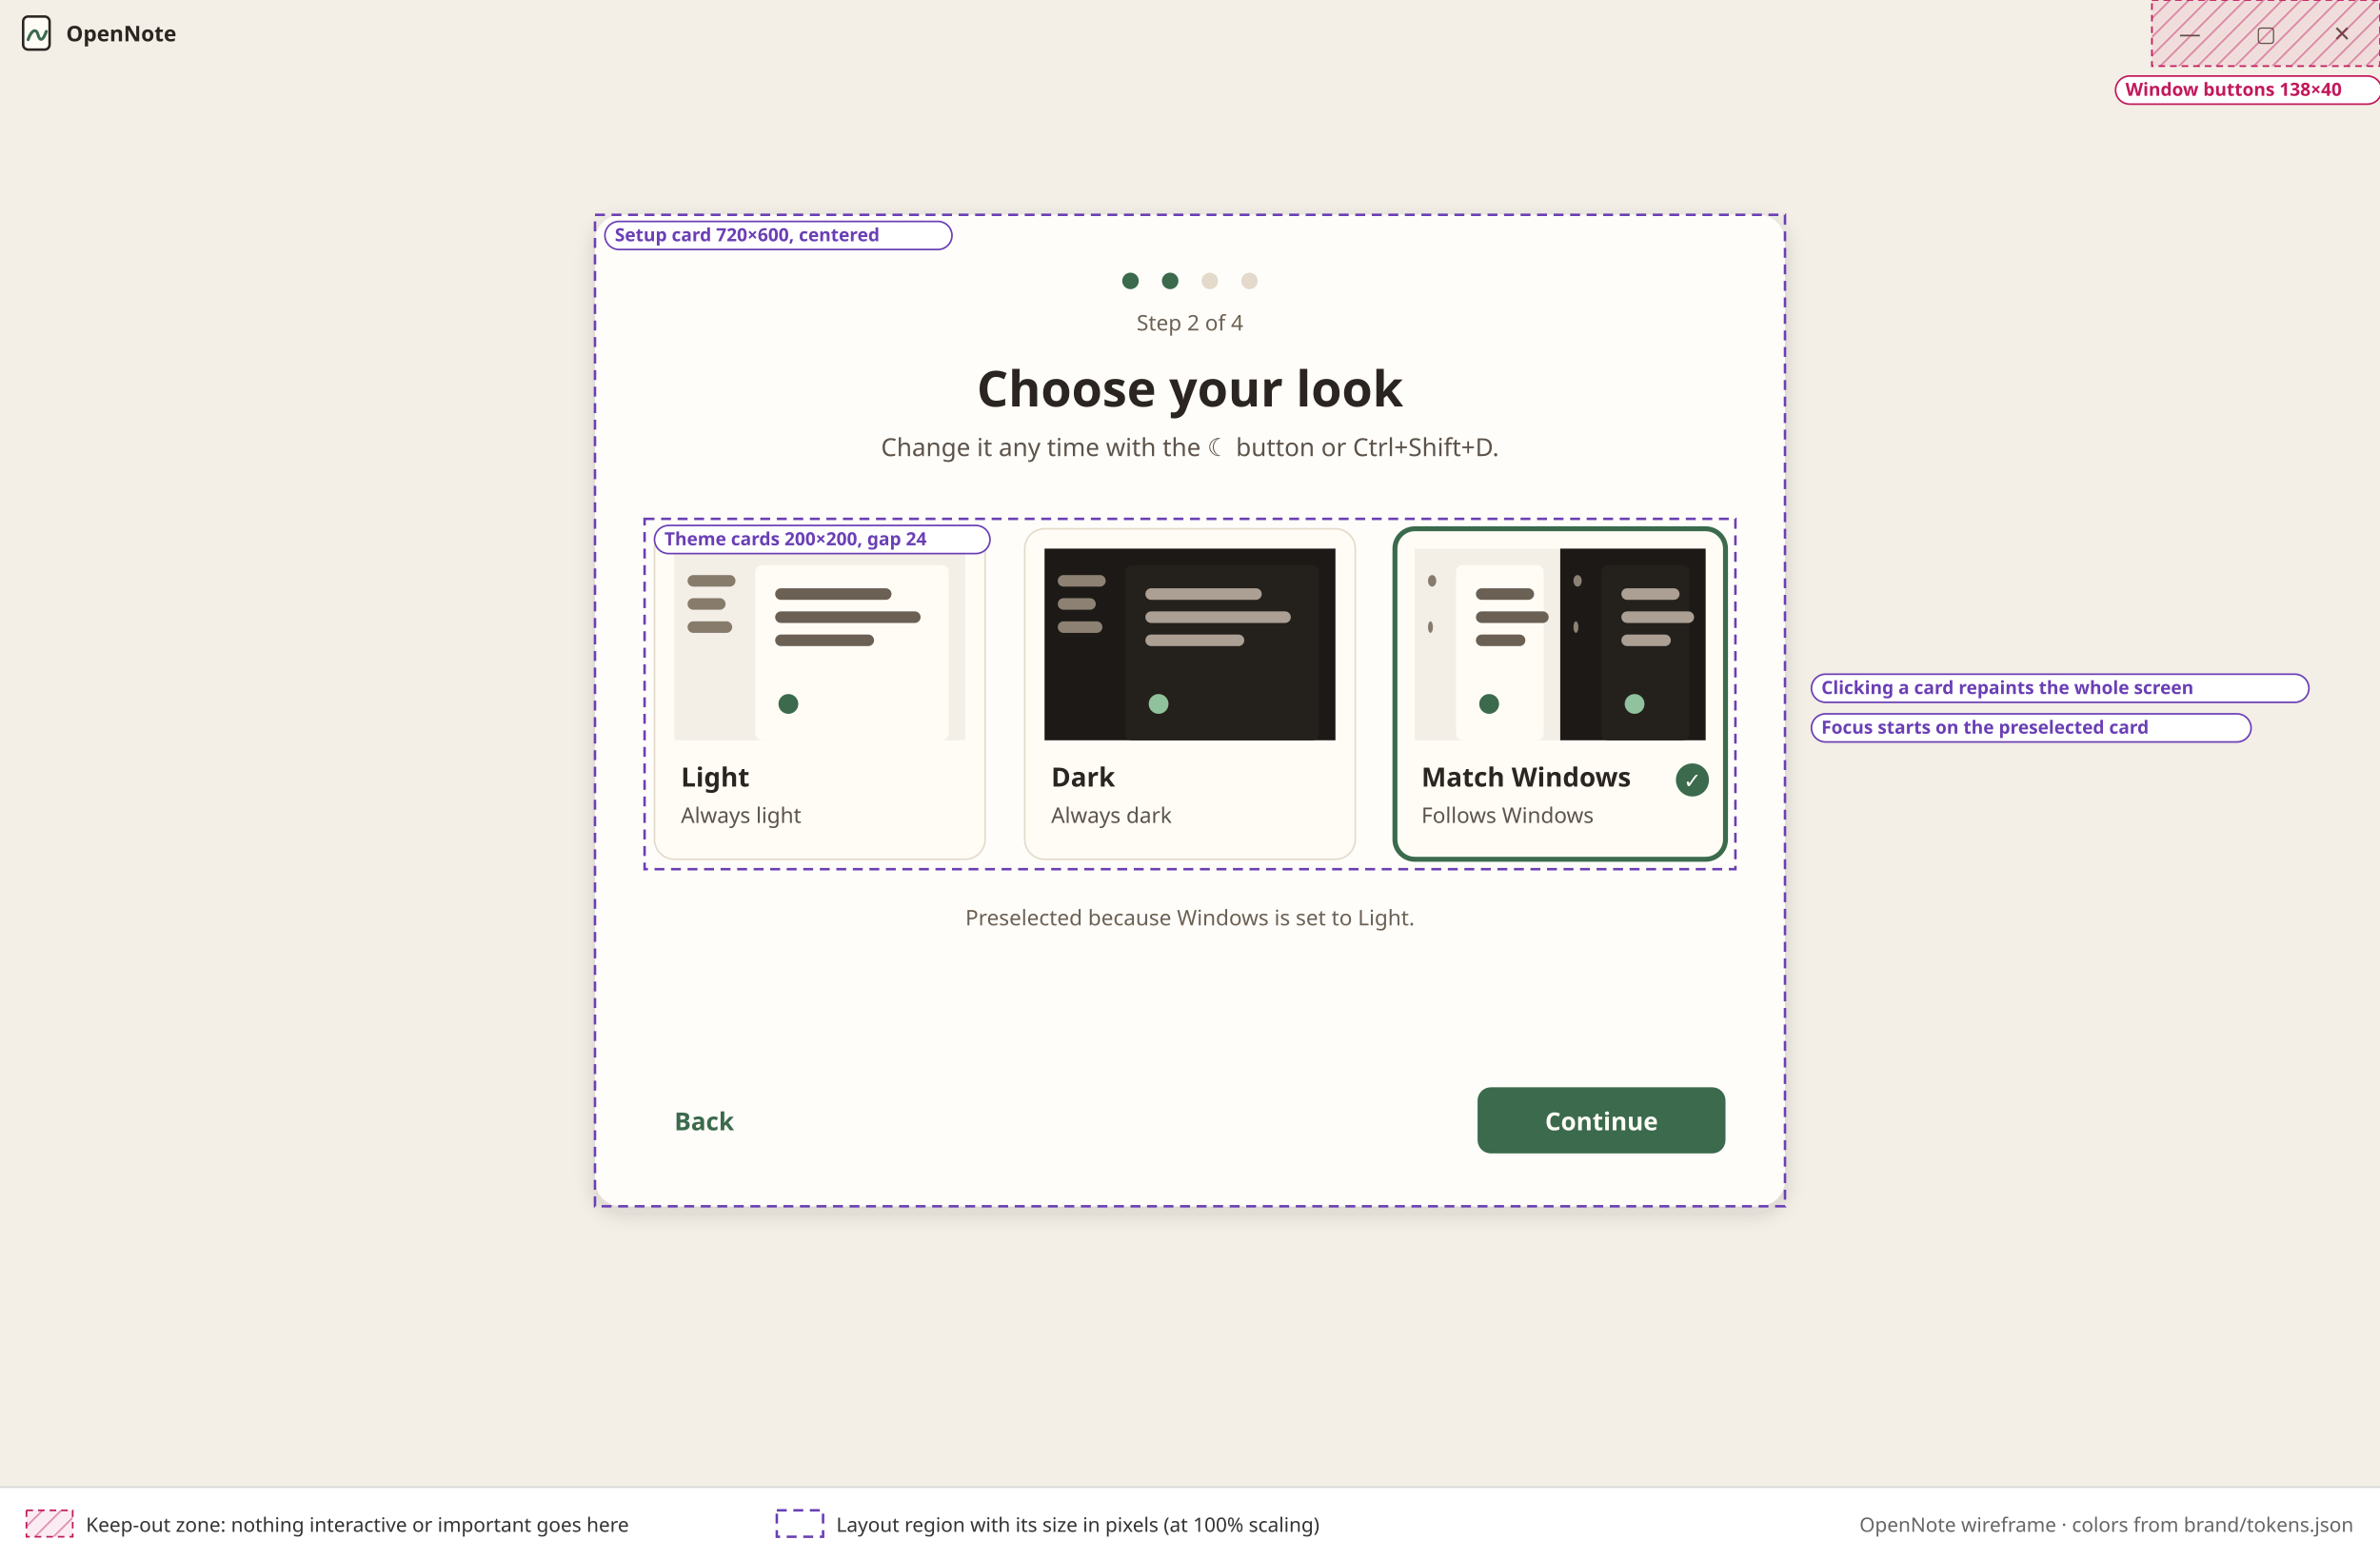
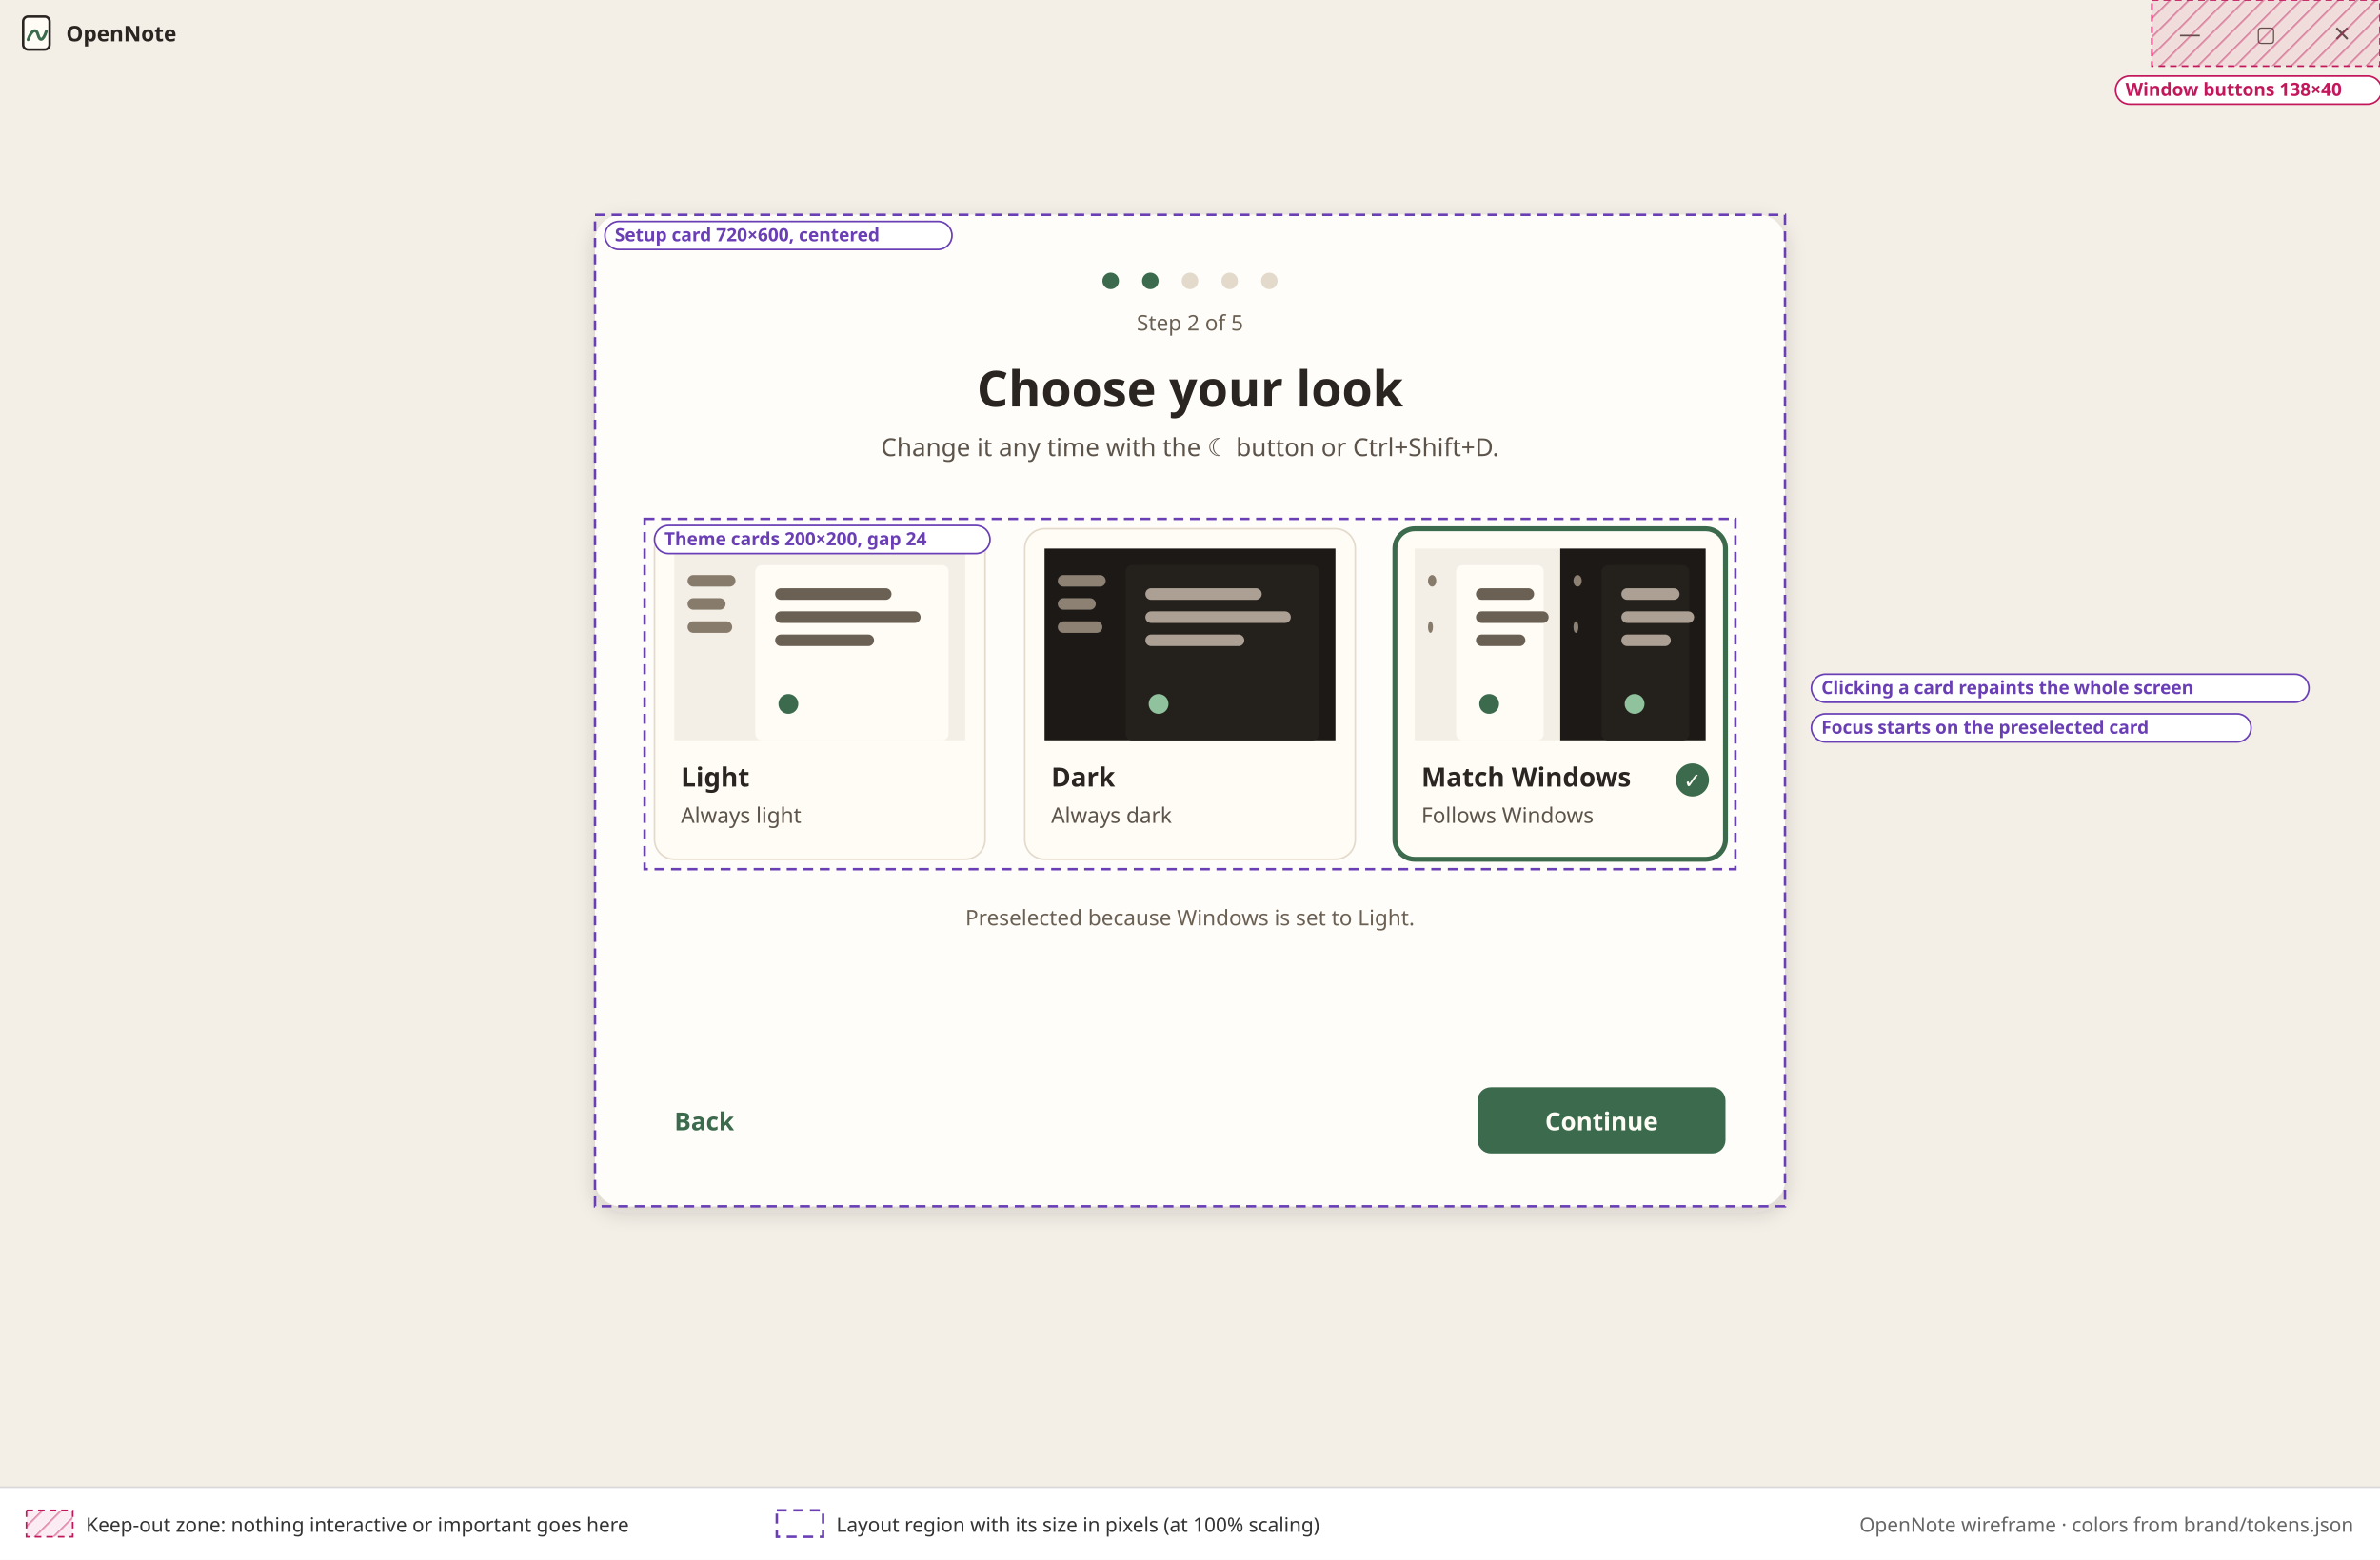
<svg xmlns="http://www.w3.org/2000/svg" viewBox="0 0 1440 944" width="1440" height="944" role="img">
  <defs>
    <pattern id="hatch" width="8" height="8" patternUnits="userSpaceOnUse" patternTransform="rotate(45)">
      <rect width="8" height="8" fill="#C2185B" fill-opacity="0.08" />
      <line x1="0" y1="0" x2="0" y2="8" stroke="#C2185B" stroke-opacity="0.45" stroke-width="2" />
    </pattern>
    <filter id="shadow" x="-10%" y="-10%" width="120%" height="130%">
      <feDropShadow dx="0" dy="4" stdDeviation="6" flood-color="#2B2521" flood-opacity="0.16" />
    </filter>
  </defs>
  <rect x="0" y="0" width="1440" height="900" rx="0" fill="#F3EEE6" />
  <rect x="0" y="0" width="1440" height="40" rx="0" fill="#F3EEE6" />
  <rect x="14" y="10" width="16" height="20" rx="3" fill="#FFFCF6" stroke="#2B2521" stroke-width="1.5" />
  <path d="M17 24c2-6 5-7 6-3s3 4 5-2" fill="none" stroke-linecap="round" stroke-linejoin="round" stroke="#3B6A4D" stroke-width="1.8" />
  <text x="40" y="25" font-size="13" font-weight="600" fill="#2B2521" text-anchor="start" font-family="'Atkinson Hyperlegible Next', 'Segoe UI', system-ui, sans-serif">OpenNote</text>
  <text x="1325" y="25" font-size="13" font-weight="400" fill="#5C534A" text-anchor="middle" font-family="'Atkinson Hyperlegible Next', 'Segoe UI', system-ui, sans-serif">—</text>
  <text x="1371" y="25" font-size="13" font-weight="400" fill="#5C534A" text-anchor="middle" font-family="'Atkinson Hyperlegible Next', 'Segoe UI', system-ui, sans-serif">▢</text>
  <text x="1417" y="25" font-size="13" font-weight="400" fill="#5C534A" text-anchor="middle" font-family="'Atkinson Hyperlegible Next', 'Segoe UI', system-ui, sans-serif">✕</text>
  <rect x="360" y="130" width="720" height="600" rx="16" fill="#FFFDF9" filter="url(#shadow)" />
-   <circle cx="684" cy="170" r="5" fill="#3B6A4D" />
-   <circle cx="708" cy="170" r="5" fill="#3B6A4D" />
-   <circle cx="732" cy="170" r="5" fill="#E3DACC" />
-   <circle cx="756" cy="170" r="5" fill="#E3DACC" />
-   <text x="720" y="200" font-size="13" font-weight="400" fill="#6B6054" text-anchor="middle" font-family="'Atkinson Hyperlegible Next', 'Segoe UI', system-ui, sans-serif">Step 2 of 4</text>
+   <circle cx="672" cy="170" r="5" fill="#3B6A4D" />
+   <circle cx="696" cy="170" r="5" fill="#3B6A4D" />
+   <circle cx="720" cy="170" r="5" fill="#E3DACC" />
+   <circle cx="744" cy="170" r="5" fill="#E3DACC" />
+   <circle cx="768" cy="170" r="5" fill="#E3DACC" />
+   <text x="720" y="200" font-size="13" font-weight="400" fill="#6B6054" text-anchor="middle" font-family="'Atkinson Hyperlegible Next', 'Segoe UI', system-ui, sans-serif">Step 2 of 5</text>
  <text x="720" y="246" font-size="30" font-weight="600" fill="#2B2521" text-anchor="middle" font-family="'Atkinson Hyperlegible Next', 'Segoe UI', system-ui, sans-serif">Choose your look</text>
  <text x="720" y="276" font-size="15" font-weight="400" fill="#5C534A" text-anchor="middle" font-family="'Atkinson Hyperlegible Next', 'Segoe UI', system-ui, sans-serif">Change it any time with the ☾ button or Ctrl+Shift+D.</text>
  <rect x="396" y="320" width="200" height="200" rx="12" fill="#FFFCF6" stroke="#E3DACC" stroke-width="1" />
  <rect x="408" y="332" width="176" height="116" rx="0" fill="#F3EEE6" />
  <rect x="457" y="342" width="117" height="106" rx="4" fill="#FFFCF6" />
  <rect x="416" y="348" width="29" height="7" rx="3.5" fill="#877B6C" />
  <rect x="416" y="362" width="23" height="7" rx="3.5" fill="#877B6C" />
  <rect x="416" y="376" width="27" height="7" rx="3.5" fill="#877B6C" />
  <rect x="469" y="356" width="70.4" height="7" rx="3.5" fill="#6B6054" />
  <rect x="469" y="370" width="88" height="7" rx="3.5" fill="#6B6054" />
  <rect x="469" y="384" width="59.84" height="7" rx="3.5" fill="#6B6054" />
  <circle cx="477" cy="426" r="6" fill="#3B6A4D" />
  <text x="412" y="476" font-size="16" font-weight="600" fill="#2B2521" text-anchor="start" font-family="'Atkinson Hyperlegible Next', 'Segoe UI', system-ui, sans-serif">Light</text>
  <text x="412" y="498" font-size="13" font-weight="400" fill="#5C534A" text-anchor="start" font-family="'Atkinson Hyperlegible Next', 'Segoe UI', system-ui, sans-serif">Always light</text>
  <rect x="620" y="320" width="200" height="200" rx="12" fill="#FFFCF6" stroke="#E3DACC" stroke-width="1" />
  <rect x="632" y="332" width="176" height="116" rx="0" fill="#1C1916" />
  <rect x="681" y="342" width="117" height="106" rx="4" fill="#24201C" />
  <rect x="640" y="348" width="29" height="7" rx="3.5" fill="#8D8174" />
  <rect x="640" y="362" width="23" height="7" rx="3.5" fill="#8D8174" />
  <rect x="640" y="376" width="27" height="7" rx="3.5" fill="#8D8174" />
  <rect x="693" y="356" width="70.4" height="7" rx="3.5" fill="#ABA093" />
  <rect x="693" y="370" width="88" height="7" rx="3.5" fill="#ABA093" />
  <rect x="693" y="384" width="59.84" height="7" rx="3.5" fill="#ABA093" />
  <circle cx="701" cy="426" r="6" fill="#8FC29D" />
  <text x="636" y="476" font-size="16" font-weight="600" fill="#2B2521" text-anchor="start" font-family="'Atkinson Hyperlegible Next', 'Segoe UI', system-ui, sans-serif">Dark</text>
  <text x="636" y="498" font-size="13" font-weight="400" fill="#5C534A" text-anchor="start" font-family="'Atkinson Hyperlegible Next', 'Segoe UI', system-ui, sans-serif">Always dark</text>
  <rect x="844" y="320" width="200" height="200" rx="12" fill="#FFFCF6" stroke="#3B6A4D" stroke-width="3" />
  <rect x="856" y="332" width="88" height="116" rx="0" fill="#F3EEE6" />
  <rect x="881" y="342" width="53" height="106" rx="4" fill="#FFFCF6" />
  <rect x="864" y="348" width="5" height="7" rx="3.5" fill="#877B6C" />
  <rect x="864" y="362" width="-1" height="7" rx="3.5" fill="#877B6C" />
  <rect x="864" y="376" width="3" height="7" rx="3.5" fill="#877B6C" />
  <rect x="893" y="356" width="35.2" height="7" rx="3.5" fill="#6B6054" />
  <rect x="893" y="370" width="44" height="7" rx="3.5" fill="#6B6054" />
  <rect x="893" y="384" width="29.92" height="7" rx="3.5" fill="#6B6054" />
  <circle cx="901" cy="426" r="6" fill="#3B6A4D" />
  <rect x="944" y="332" width="88" height="116" rx="0" fill="#1C1916" />
  <rect x="969" y="342" width="53" height="106" rx="4" fill="#24201C" />
  <rect x="952" y="348" width="5" height="7" rx="3.5" fill="#8D8174" />
  <rect x="952" y="362" width="-1" height="7" rx="3.5" fill="#8D8174" />
  <rect x="952" y="376" width="3" height="7" rx="3.5" fill="#8D8174" />
  <rect x="981" y="356" width="35.2" height="7" rx="3.5" fill="#ABA093" />
  <rect x="981" y="370" width="44" height="7" rx="3.5" fill="#ABA093" />
  <rect x="981" y="384" width="29.92" height="7" rx="3.5" fill="#ABA093" />
  <circle cx="989" cy="426" r="6" fill="#8FC29D" />
  <text x="860" y="476" font-size="16" font-weight="600" fill="#2B2521" text-anchor="start" font-family="'Atkinson Hyperlegible Next', 'Segoe UI', system-ui, sans-serif">Match Windows</text>
  <text x="860" y="498" font-size="13" font-weight="400" fill="#5C534A" text-anchor="start" font-family="'Atkinson Hyperlegible Next', 'Segoe UI', system-ui, sans-serif">Follows Windows</text>
  <circle cx="1024" cy="472" r="10" fill="#3B6A4D" />
  <text x="1024" y="477" font-size="13" font-weight="700" fill="#FFFCF6" text-anchor="middle" font-family="'Atkinson Hyperlegible Next', 'Segoe UI', system-ui, sans-serif">✓</text>
  <text x="720" y="560" font-size="13" font-weight="400" fill="#6B6054" text-anchor="middle" font-family="'Atkinson Hyperlegible Next', 'Segoe UI', system-ui, sans-serif">Preselected because Windows is set to Light.</text>
  <text x="408" y="684" font-size="15" font-weight="600" fill="#3B6A4D" text-anchor="start" font-family="'Atkinson Hyperlegible Next', 'Segoe UI', system-ui, sans-serif">Back</text>
  <rect x="894" y="658" width="150" height="40" rx="8" fill="#3B6A4D" />
  <text x="969" y="684" font-size="15" font-weight="600" fill="#FFFCF6" text-anchor="middle" font-family="'Atkinson Hyperlegible Next', 'Segoe UI', system-ui, sans-serif">Continue</text>
  <rect x="360" y="130" width="720" height="600" rx="0" fill="none" stroke="#6A3FB5" stroke-width="1.5" stroke-dasharray="6 4" />
  <rect x="366" y="134" width="210" height="17" rx="8.5" fill="#FFFFFF" stroke="#6A3FB5" stroke-width="1" />
  <text x="372" y="146" font-size="11" font-weight="600" fill="#6A3FB5" text-anchor="start" font-family="'Atkinson Hyperlegible Next', 'Segoe UI', system-ui, sans-serif">Setup card 720×600, centered</text>
  <rect x="390" y="314" width="660" height="212" rx="0" fill="none" stroke="#6A3FB5" stroke-width="1.5" stroke-dasharray="6 4" />
  <rect x="396" y="318" width="203" height="17" rx="8.5" fill="#FFFFFF" stroke="#6A3FB5" stroke-width="1" />
  <text x="402" y="330" font-size="11" font-weight="600" fill="#6A3FB5" text-anchor="start" font-family="'Atkinson Hyperlegible Next', 'Segoe UI', system-ui, sans-serif">Theme cards 200×200, gap 24</text>
  <rect x="1096" y="408" width="301" height="17" rx="8.5" fill="#FFFFFF" stroke="#6A3FB5" stroke-width="1" />
  <text x="1102" y="420" font-size="11" font-weight="600" fill="#6A3FB5" text-anchor="start" font-family="'Atkinson Hyperlegible Next', 'Segoe UI', system-ui, sans-serif">Clicking a card repaints the whole screen</text>
  <rect x="1096" y="432" width="266" height="17" rx="8.5" fill="#FFFFFF" stroke="#6A3FB5" stroke-width="1" />
  <text x="1102" y="444" font-size="11" font-weight="600" fill="#6A3FB5" text-anchor="start" font-family="'Atkinson Hyperlegible Next', 'Segoe UI', system-ui, sans-serif">Focus starts on the preselected card</text>
  <rect x="1302" y="0" width="138" height="40" rx="0" fill="url(#hatch)" stroke="#C2185B" stroke-width="1" stroke-dasharray="4 3" />
  <rect x="1280" y="46" width="161" height="17" rx="8.5" fill="#FFFFFF" stroke="#C2185B" stroke-width="1" />
  <text x="1286" y="58" font-size="11" font-weight="600" fill="#C2185B" text-anchor="start" font-family="'Atkinson Hyperlegible Next', 'Segoe UI', system-ui, sans-serif">Window buttons 138×40</text>
  <rect x="0" y="900" width="1440" height="44" rx="0" fill="#FFFFFF" />
  <line x1="0" y1="900" x2="1440" y2="900" stroke="#D9D9D9" />
  <rect x="16" y="914" width="28" height="16" rx="0" fill="url(#hatch)" stroke="#C2185B" stroke-width="1" stroke-dasharray="4 3" />
  <text x="52" y="927" font-size="12" font-weight="400" fill="#333" text-anchor="start" font-family="'Atkinson Hyperlegible Next', 'Segoe UI', system-ui, sans-serif">Keep-out zone: nothing interactive or important goes here</text>
  <rect x="470" y="914" width="28" height="16" rx="0" fill="none" stroke="#6A3FB5" stroke-width="1.5" stroke-dasharray="6 4" />
  <text x="506" y="927" font-size="12" font-weight="400" fill="#333" text-anchor="start" font-family="'Atkinson Hyperlegible Next', 'Segoe UI', system-ui, sans-serif">Layout region with its size in pixels (at 100% scaling)</text>
  <text x="1424" y="927" font-size="12" font-weight="400" fill="#666" text-anchor="end" font-family="'Atkinson Hyperlegible Next', 'Segoe UI', system-ui, sans-serif">OpenNote wireframe · colors from brand/tokens.json</text>
</svg>
